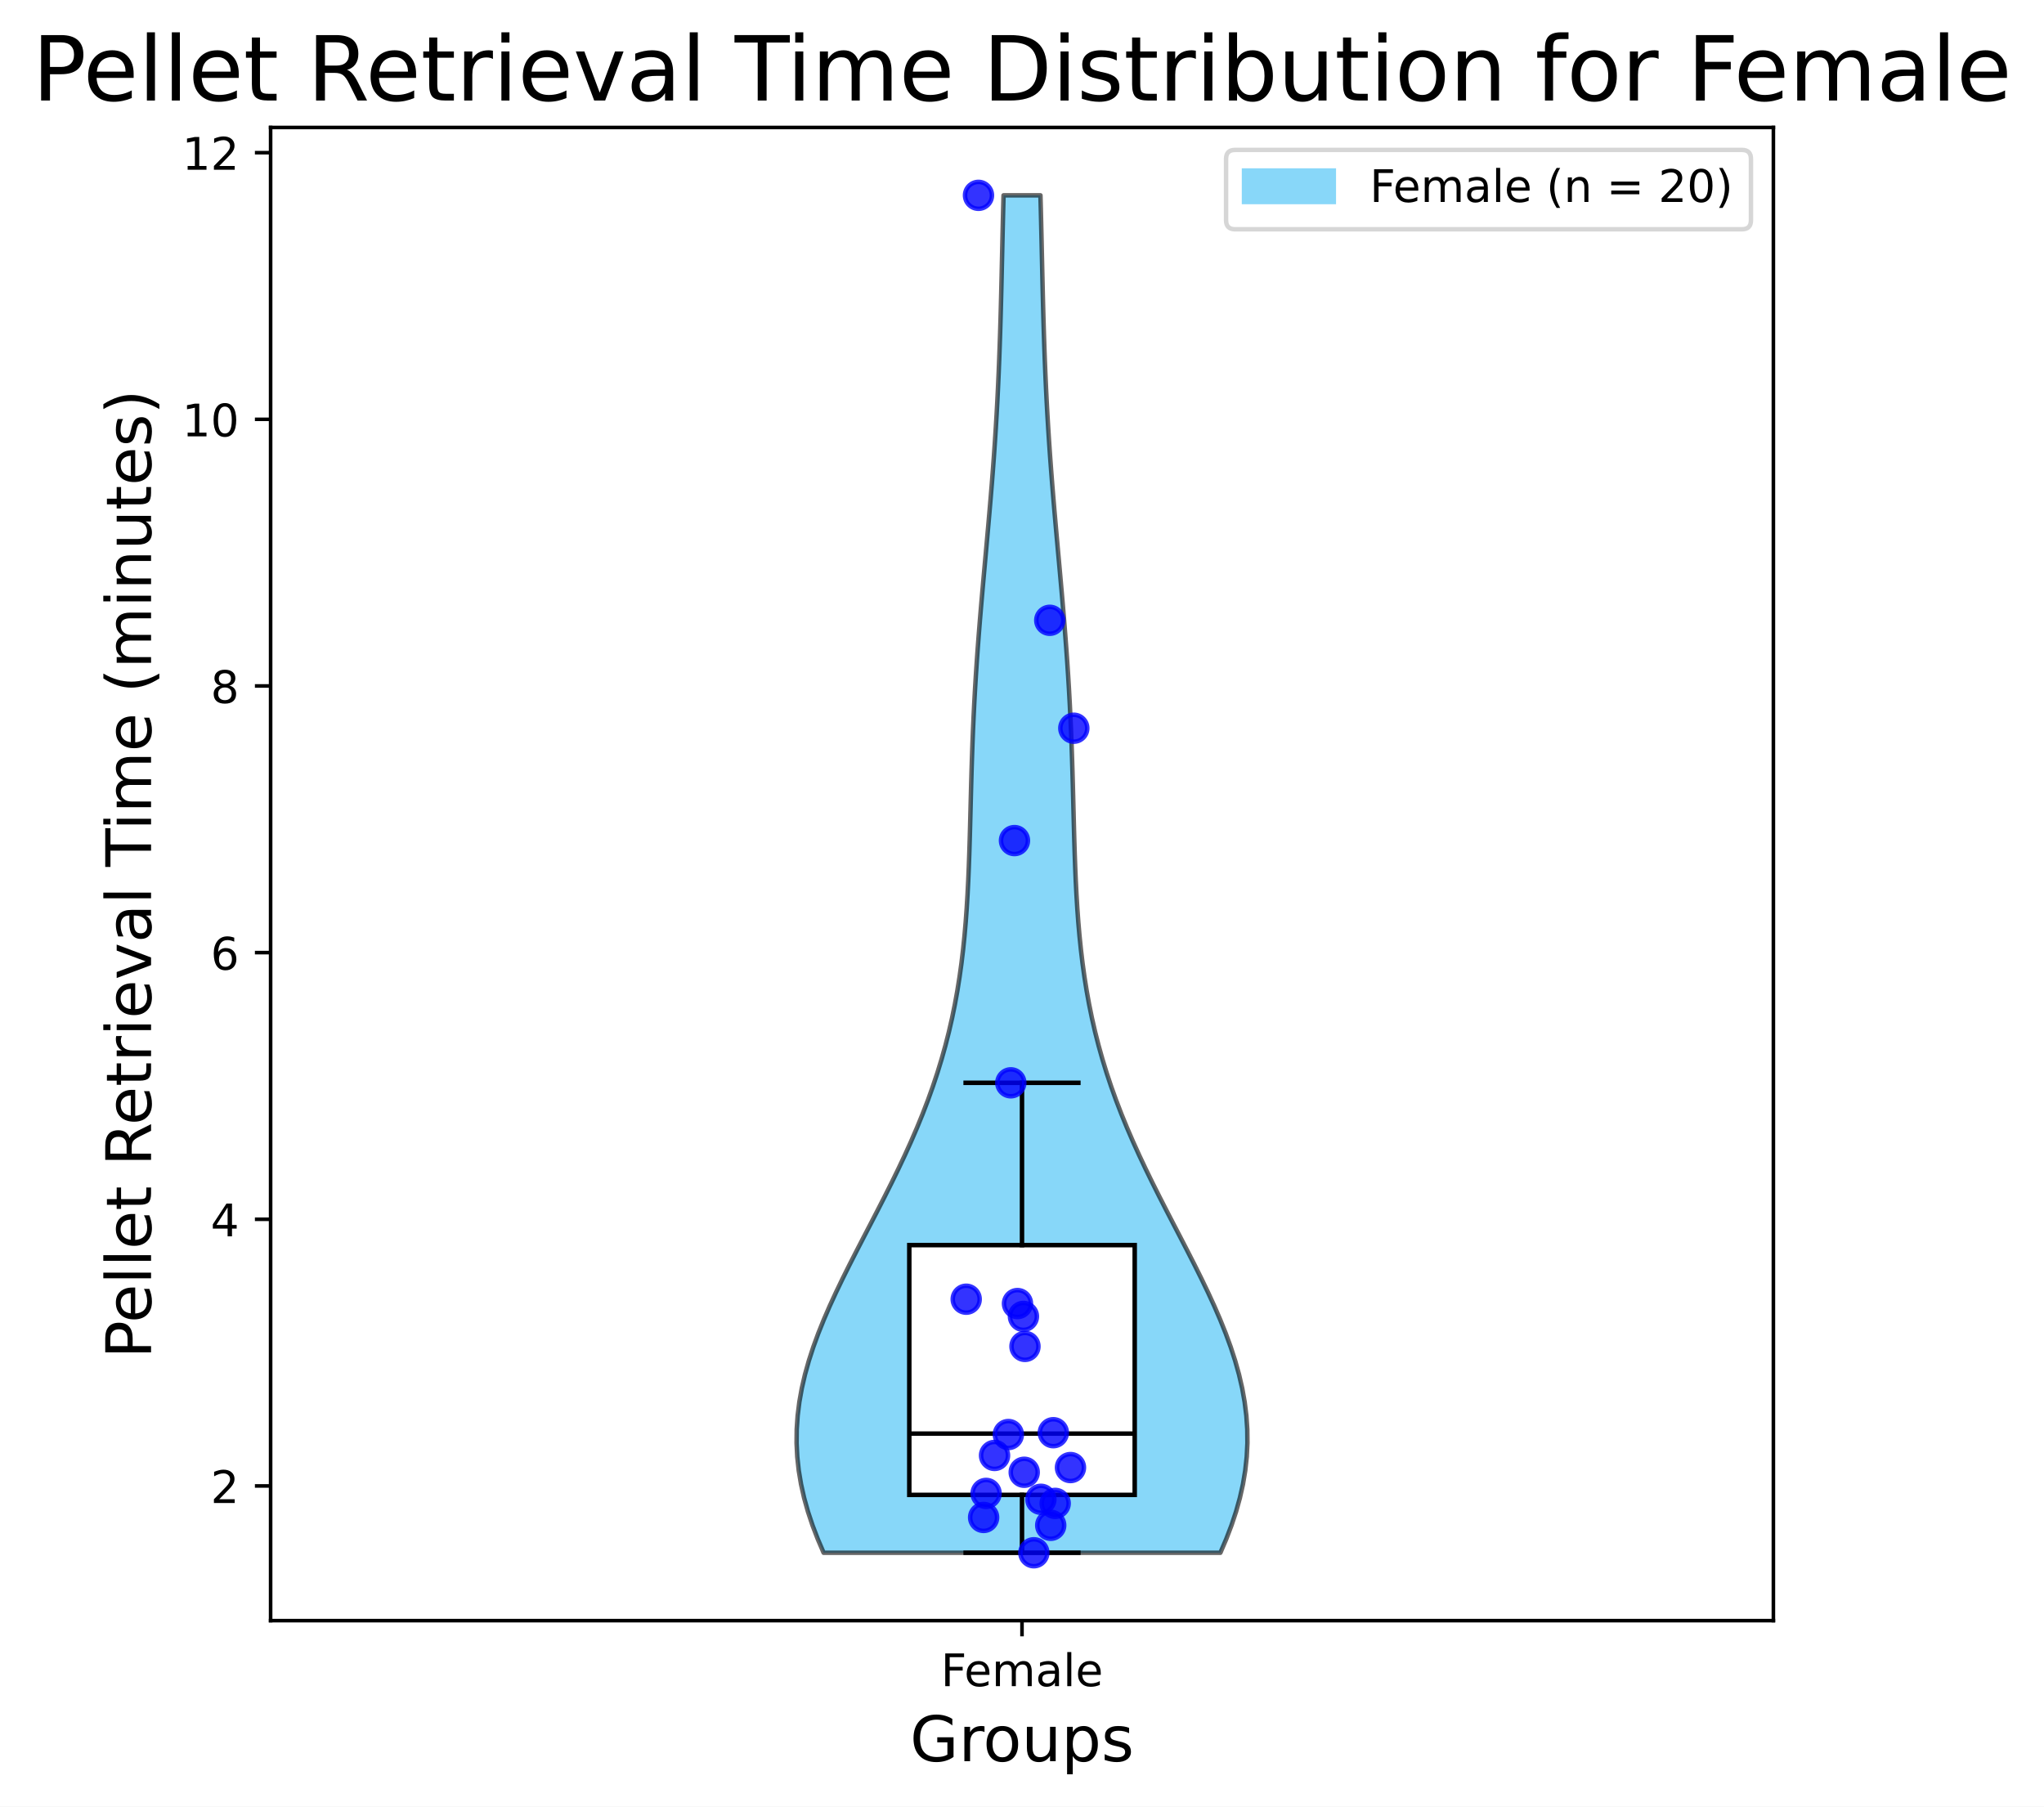
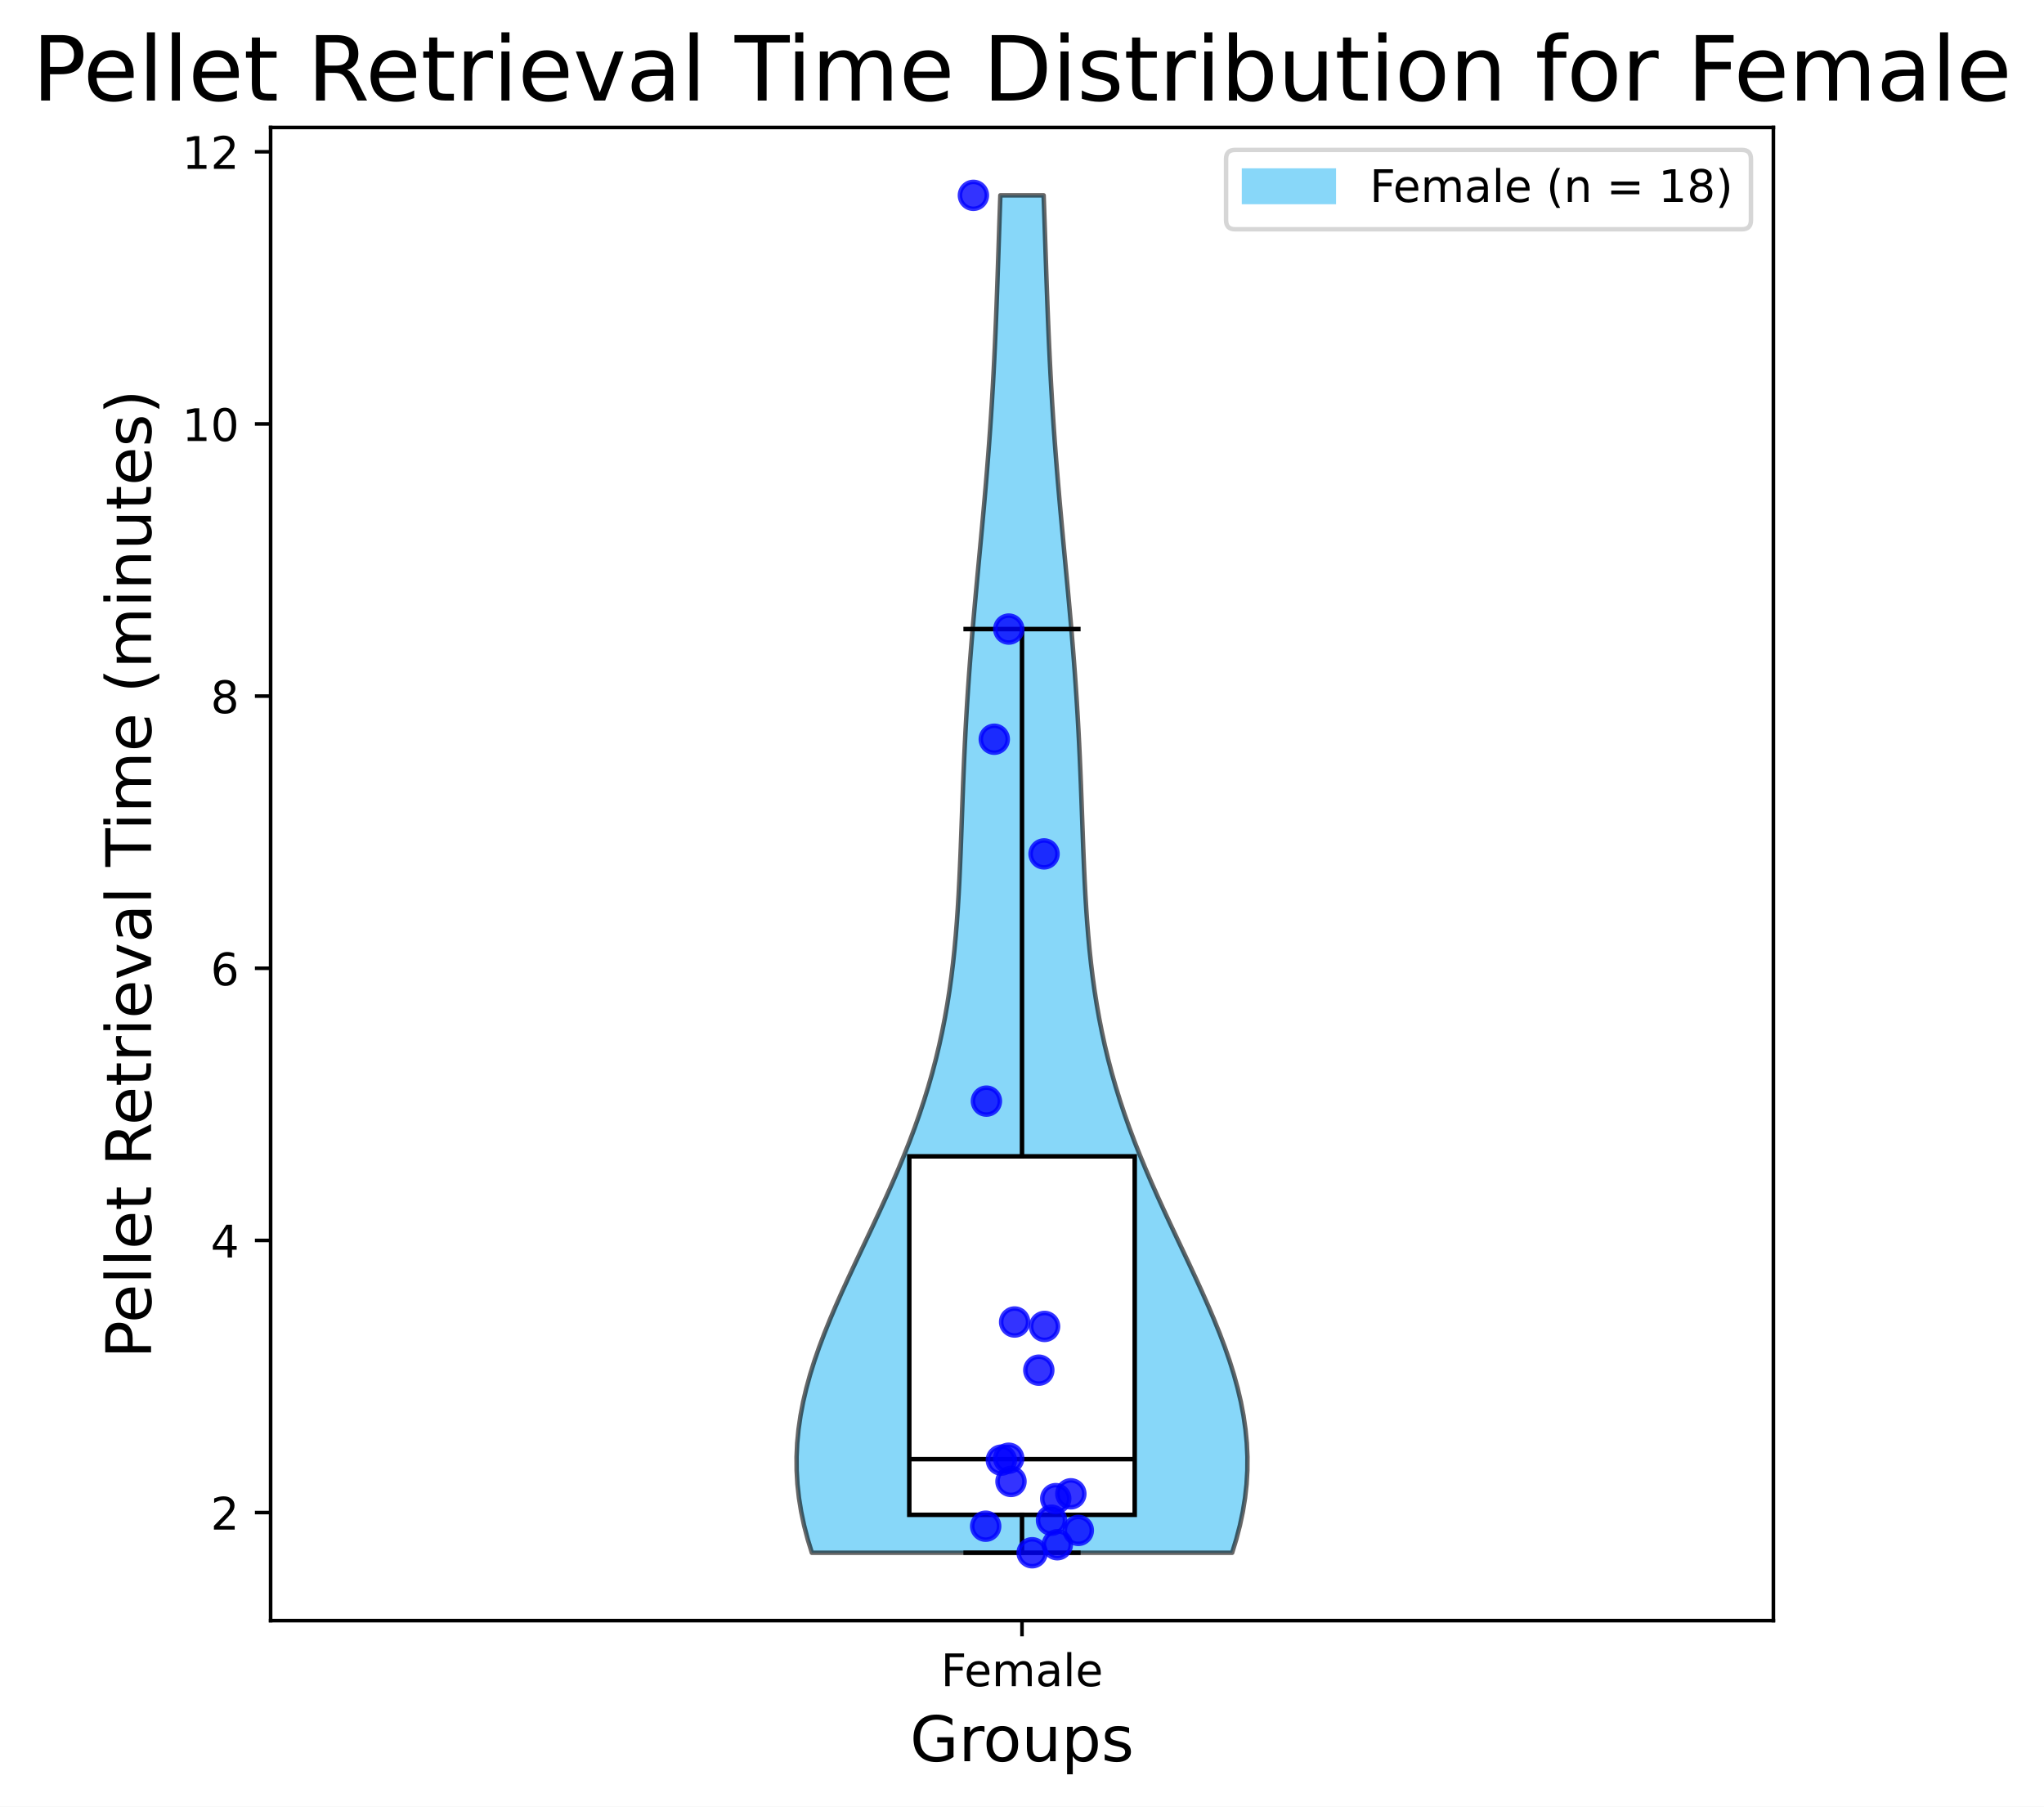
<svg xmlns="http://www.w3.org/2000/svg" xmlns:xlink="http://www.w3.org/1999/xlink" width="455.378pt" height="402.464pt" viewBox="0 0 455.378 402.464" version="1.1">
  <defs>
    <style type="text/css">*{stroke-linejoin: round; stroke-linecap: butt}</style>
  </defs>
  <g id="figure_1">
    <g id="patch_1">
      <path d="M 0 402.464  L 455.378 402.464  L 455.378 0  L 0 0  z " style="fill: #ffffff" />
    </g>
    <g id="axes_1">
      <g id="patch_2">
        <path d="M 60.289 361.037  L 395.089 361.037  L 395.089 28.397  L 60.289 28.397  z " style="fill: #ffffff" />
      </g>
      <g id="PolyCollection_1">
        <defs>
-           <path id="m6992ba9358" d="M 271.883 -56.547  L 183.495 -56.547  L 182.187 -59.602  L 181.019 -62.657  L 180.002 -65.711  L 179.147 -68.766  L 178.462 -71.82  L 177.951 -74.875  L 177.62 -77.929  L 177.469 -80.984  L 177.499 -84.038  L 177.706 -87.093  L 178.087 -90.147  L 178.635 -93.202  L 179.341 -96.257  L 180.196 -99.311  L 181.188 -102.366  L 182.305 -105.42  L 183.532 -108.475  L 184.856 -111.529  L 186.262 -114.584  L 187.733 -117.638  L 189.256 -120.693  L 190.815 -123.748  L 192.395 -126.802  L 193.983 -129.857  L 195.564 -132.911  L 197.127 -135.966  L 198.659 -139.02  L 200.151 -142.075  L 201.593 -145.129  L 202.977 -148.184  L 204.297 -151.238  L 205.547 -154.293  L 206.722 -157.347  L 207.819 -160.402  L 208.837 -163.457  L 209.775 -166.511  L 210.632 -169.566  L 211.41 -172.62  L 212.111 -175.675  L 212.737 -178.729  L 213.291 -181.784  L 213.778 -184.838  L 214.202 -187.893  L 214.568 -190.947  L 214.881 -194.002  L 215.145 -197.057  L 215.368 -200.111  L 215.554 -203.166  L 215.709 -206.22  L 215.838 -209.275  L 215.947 -212.329  L 216.041 -215.384  L 216.125 -218.438  L 216.204 -221.493  L 216.282 -224.548  L 216.362 -227.602  L 216.448 -230.657  L 216.544 -233.711  L 216.651 -236.766  L 216.772 -239.82  L 216.908 -242.875  L 217.06 -245.929  L 217.229 -248.984  L 217.415 -252.038  L 217.617 -255.093  L 217.835 -258.147  L 218.066 -261.202  L 218.311 -264.257  L 218.566 -267.311  L 218.83 -270.366  L 219.101 -273.42  L 219.376 -276.475  L 219.652 -279.529  L 219.927 -282.584  L 220.2 -285.638  L 220.466 -288.693  L 220.725 -291.748  L 220.975 -294.802  L 221.213 -297.857  L 221.438 -300.911  L 221.649 -303.966  L 221.846 -307.02  L 222.028 -310.075  L 222.195 -313.129  L 222.347 -316.184  L 222.484 -319.238  L 222.608 -322.293  L 222.72 -325.348  L 222.821 -328.402  L 222.911 -331.457  L 222.994 -334.511  L 223.071 -337.566  L 223.144 -340.62  L 223.213 -343.675  L 223.282 -346.729  L 223.351 -349.784  L 223.423 -352.838  L 223.499 -355.893  L 223.579 -358.947  L 231.799 -358.947  L 231.799 -358.947  L 231.88 -355.893  L 231.955 -352.838  L 232.027 -349.784  L 232.096 -346.729  L 232.165 -343.675  L 232.235 -340.62  L 232.307 -337.566  L 232.384 -334.511  L 232.467 -331.457  L 232.558 -328.402  L 232.658 -325.348  L 232.77 -322.293  L 232.894 -319.238  L 233.031 -316.184  L 233.183 -313.129  L 233.35 -310.075  L 233.532 -307.02  L 233.729 -303.966  L 233.94 -300.911  L 234.166 -297.857  L 234.404 -294.802  L 234.653 -291.748  L 234.912 -288.693  L 235.179 -285.638  L 235.451 -282.584  L 235.726 -279.529  L 236.003 -276.475  L 236.277 -273.42  L 236.548 -270.366  L 236.812 -267.311  L 237.067 -264.257  L 237.312 -261.202  L 237.544 -258.147  L 237.761 -255.093  L 237.963 -252.038  L 238.149 -248.984  L 238.318 -245.929  L 238.47 -242.875  L 238.606 -239.82  L 238.727 -236.766  L 238.834 -233.711  L 238.93 -230.657  L 239.016 -227.602  L 239.096 -224.548  L 239.174 -221.493  L 239.253 -218.438  L 239.337 -215.384  L 239.431 -212.329  L 239.54 -209.275  L 239.669 -206.22  L 239.824 -203.166  L 240.01 -200.111  L 240.233 -197.057  L 240.497 -194.002  L 240.81 -190.947  L 241.176 -187.893  L 241.6 -184.838  L 242.087 -181.784  L 242.641 -178.729  L 243.267 -175.675  L 243.968 -172.62  L 244.746 -169.566  L 245.603 -166.511  L 246.541 -163.457  L 247.559 -160.402  L 248.656 -157.347  L 249.831 -154.293  L 251.081 -151.238  L 252.401 -148.184  L 253.785 -145.129  L 255.227 -142.075  L 256.719 -139.02  L 258.251 -135.966  L 259.814 -132.911  L 261.395 -129.857  L 262.983 -126.802  L 264.563 -123.748  L 266.122 -120.693  L 267.645 -117.638  L 269.117 -114.584  L 270.522 -111.529  L 271.846 -108.475  L 273.073 -105.42  L 274.19 -102.366  L 275.182 -99.311  L 276.037 -96.257  L 276.743 -93.202  L 277.291 -90.147  L 277.672 -87.093  L 277.879 -84.038  L 277.909 -80.984  L 277.758 -77.929  L 277.427 -74.875  L 276.916 -71.82  L 276.231 -68.766  L 275.376 -65.711  L 274.359 -62.657  L 273.191 -59.602  L 271.883 -56.547  z " style="stroke: #000000; stroke-opacity: 0.6" />
+           <path id="mf822dd1edf" d="M 274.504 -56.547  L 180.874 -56.547  L 179.935 -59.602  L 179.138 -62.657  L 178.491 -65.711  L 177.998 -68.766  L 177.663 -71.82  L 177.487 -74.875  L 177.469 -77.929  L 177.609 -80.984  L 177.902 -84.038  L 178.344 -87.093  L 178.927 -90.147  L 179.645 -93.202  L 180.488 -96.257  L 181.445 -99.311  L 182.507 -102.366  L 183.66 -105.42  L 184.893 -108.475  L 186.192 -111.529  L 187.546 -114.584  L 188.941 -117.638  L 190.364 -120.693  L 191.804 -123.748  L 193.247 -126.802  L 194.684 -129.857  L 196.104 -132.911  L 197.497 -135.966  L 198.853 -139.02  L 200.167 -142.075  L 201.43 -145.129  L 202.636 -148.184  L 203.782 -151.238  L 204.864 -154.293  L 205.877 -157.347  L 206.822 -160.402  L 207.697 -163.457  L 208.501 -166.511  L 209.237 -169.566  L 209.904 -172.62  L 210.506 -175.675  L 211.046 -178.729  L 211.526 -181.784  L 211.95 -184.838  L 212.322 -187.893  L 212.647 -190.947  L 212.93 -194.002  L 213.175 -197.057  L 213.386 -200.111  L 213.57 -203.166  L 213.73 -206.22  L 213.871 -209.275  L 213.999 -212.329  L 214.116 -215.384  L 214.227 -218.438  L 214.337 -221.493  L 214.448 -224.548  L 214.563 -227.602  L 214.686 -230.657  L 214.818 -233.711  L 214.961 -236.766  L 215.117 -239.82  L 215.287 -242.875  L 215.472 -245.929  L 215.671 -248.984  L 215.884 -252.038  L 216.112 -255.093  L 216.352 -258.147  L 216.604 -261.202  L 216.867 -264.257  L 217.139 -267.311  L 217.417 -270.366  L 217.701 -273.42  L 217.987 -276.475  L 218.275 -279.529  L 218.561 -282.584  L 218.844 -285.638  L 219.122 -288.693  L 219.394 -291.748  L 219.657 -294.802  L 219.91 -297.857  L 220.152 -300.911  L 220.383 -303.966  L 220.601 -307.02  L 220.807 -310.075  L 220.999 -313.129  L 221.179 -316.184  L 221.346 -319.238  L 221.502 -322.293  L 221.646 -325.348  L 221.781 -328.402  L 221.907 -331.457  L 222.025 -334.511  L 222.137 -337.566  L 222.245 -340.62  L 222.349 -343.675  L 222.452 -346.729  L 222.554 -349.784  L 222.656 -352.838  L 222.761 -355.893  L 222.868 -358.947  L 232.51 -358.947  L 232.51 -358.947  L 232.618 -355.893  L 232.722 -352.838  L 232.825 -349.784  L 232.926 -346.729  L 233.029 -343.675  L 233.133 -340.62  L 233.241 -337.566  L 233.353 -334.511  L 233.471 -331.457  L 233.597 -328.402  L 233.732 -325.348  L 233.877 -322.293  L 234.032 -319.238  L 234.199 -316.184  L 234.379 -313.129  L 234.572 -310.075  L 234.777 -307.02  L 234.995 -303.966  L 235.226 -300.911  L 235.468 -297.857  L 235.721 -294.802  L 235.984 -291.748  L 236.256 -288.693  L 236.534 -285.638  L 236.817 -282.584  L 237.104 -279.529  L 237.391 -276.475  L 237.678 -273.42  L 237.961 -270.366  L 238.24 -267.311  L 238.511 -264.257  L 238.774 -261.202  L 239.026 -258.147  L 239.267 -255.093  L 239.494 -252.038  L 239.707 -248.984  L 239.906 -245.929  L 240.091 -242.875  L 240.261 -239.82  L 240.417 -236.766  L 240.56 -233.711  L 240.692 -230.657  L 240.815 -227.602  L 240.93 -224.548  L 241.041 -221.493  L 241.151 -218.438  L 241.262 -215.384  L 241.38 -212.329  L 241.507 -209.275  L 241.648 -206.22  L 241.808 -203.166  L 241.992 -200.111  L 242.203 -197.057  L 242.448 -194.002  L 242.731 -190.947  L 243.056 -187.893  L 243.428 -184.838  L 243.853 -181.784  L 244.332 -178.729  L 244.872 -175.675  L 245.474 -172.62  L 246.141 -169.566  L 246.877 -166.511  L 247.681 -163.457  L 248.556 -160.402  L 249.501 -157.347  L 250.515 -154.293  L 251.596 -151.238  L 252.742 -148.184  L 253.949 -145.129  L 255.211 -142.075  L 256.525 -139.02  L 257.882 -135.966  L 259.274 -132.911  L 260.694 -129.857  L 262.131 -126.802  L 263.575 -123.748  L 265.014 -120.693  L 266.437 -117.638  L 267.832 -114.584  L 269.186 -111.529  L 270.485 -108.475  L 271.718 -105.42  L 272.871 -102.366  L 273.933 -99.311  L 274.89 -96.257  L 275.733 -93.202  L 276.451 -90.147  L 277.035 -87.093  L 277.476 -84.038  L 277.769 -80.984  L 277.909 -77.929  L 277.892 -74.875  L 277.715 -71.82  L 277.38 -68.766  L 276.887 -65.711  L 276.24 -62.657  L 275.443 -59.602  L 274.504 -56.547  z " style="stroke: #000000; stroke-opacity: 0.6" />
        </defs>
-         <g clip-path="url(#pfa46625d64)">
-           <use xlink:href="#m6992ba9358" x="0" y="402.464" style="fill: #38bcf5; fill-opacity: 0.6; stroke: #000000; stroke-opacity: 0.6" />
+         <g clip-path="url(#pfd1a055b27)">
+           <use xlink:href="#mf822dd1edf" x="0" y="402.464" style="fill: #38bcf5; fill-opacity: 0.6; stroke: #000000; stroke-opacity: 0.6" />
        </g>
      </g>
      <g id="matplotlib.axis_1">
        <g id="xtick_1">
          <g id="line2d_1">
            <defs>
-               <path id="me01f45a4c2" d="M 0 0  L 0 3.5  " style="stroke: #000000; stroke-width: 0.8" />
-             </defs>
-             <g>
-               <use xlink:href="#me01f45a4c2" x="227.689" y="361.037" style="stroke: #000000; stroke-width: 0.8" />
+               <path id="m68895f003d" d="M 0 0  L 0 3.5  " style="stroke: #000000; stroke-width: 0.8" />
+             </defs>
+             <g>
+               <use xlink:href="#m68895f003d" x="227.689" y="361.037" style="stroke: #000000; stroke-width: 0.8" />
            </g>
          </g>
          <g id="text_1">
            <g transform="translate(209.6117 375.6353) scale(0.1 -0.1)">
              <defs>
                <path id="DejaVuSans-46" d="M 628 4666  L 3309 4666  L 3309 4134  L 1259 4134  L 1259 2759  L 3109 2759  L 3109 2228  L 1259 2228  L 1259 0  L 628 0  L 628 4666  z " transform="scale(0.015625)" />
                <path id="DejaVuSans-65" d="M 3597 1894  L 3597 1613  L 953 1613  Q 991 1019 1311 708  Q 1631 397 2203 397  Q 2534 397 2845 478  Q 3156 559 3463 722  L 3463 178  Q 3153 47 2828 -22  Q 2503 -91 2169 -91  Q 1331 -91 842 396  Q 353 884 353 1716  Q 353 2575 817 3079  Q 1281 3584 2069 3584  Q 2775 3584 3186 3129  Q 3597 2675 3597 1894  z M 3022 2063  Q 3016 2534 2758 2815  Q 2500 3097 2075 3097  Q 1594 3097 1305 2825  Q 1016 2553 972 2059  L 3022 2063  z " transform="scale(0.015625)" />
                <path id="DejaVuSans-6d" d="M 3328 2828  Q 3544 3216 3844 3400  Q 4144 3584 4550 3584  Q 5097 3584 5394 3201  Q 5691 2819 5691 2113  L 5691 0  L 5113 0  L 5113 2094  Q 5113 2597 4934 2840  Q 4756 3084 4391 3084  Q 3944 3084 3684 2787  Q 3425 2491 3425 1978  L 3425 0  L 2847 0  L 2847 2094  Q 2847 2600 2669 2842  Q 2491 3084 2119 3084  Q 1678 3084 1418 2786  Q 1159 2488 1159 1978  L 1159 0  L 581 0  L 581 3500  L 1159 3500  L 1159 2956  Q 1356 3278 1631 3431  Q 1906 3584 2284 3584  Q 2666 3584 2933 3390  Q 3200 3197 3328 2828  z " transform="scale(0.015625)" />
                <path id="DejaVuSans-61" d="M 2194 1759  Q 1497 1759 1228 1600  Q 959 1441 959 1056  Q 959 750 1161 570  Q 1363 391 1709 391  Q 2188 391 2477 730  Q 2766 1069 2766 1631  L 2766 1759  L 2194 1759  z M 3341 1997  L 3341 0  L 2766 0  L 2766 531  Q 2569 213 2275 61  Q 1981 -91 1556 -91  Q 1019 -91 701 211  Q 384 513 384 1019  Q 384 1609 779 1909  Q 1175 2209 1959 2209  L 2766 2209  L 2766 2266  Q 2766 2663 2505 2880  Q 2244 3097 1772 3097  Q 1472 3097 1187 3025  Q 903 2953 641 2809  L 641 3341  Q 956 3463 1253 3523  Q 1550 3584 1831 3584  Q 2591 3584 2966 3190  Q 3341 2797 3341 1997  z " transform="scale(0.015625)" />
                <path id="DejaVuSans-6c" d="M 603 4863  L 1178 4863  L 1178 0  L 603 0  L 603 4863  z " transform="scale(0.015625)" />
              </defs>
              <use xlink:href="#DejaVuSans-46" />
              <use xlink:href="#DejaVuSans-65" x="52.02" />
              <use xlink:href="#DejaVuSans-6d" x="113.543" />
              <use xlink:href="#DejaVuSans-61" x="210.955" />
              <use xlink:href="#DejaVuSans-6c" x="272.234" />
              <use xlink:href="#DejaVuSans-65" x="300.018" />
            </g>
          </g>
        </g>
        <g id="text_2">
          <g transform="translate(202.7352 392.3528) scale(0.14 -0.14)">
            <defs>
              <path id="DejaVuSans-47" d="M 3809 666  L 3809 1919  L 2778 1919  L 2778 2438  L 4434 2438  L 4434 434  Q 4069 175 3628 42  Q 3188 -91 2688 -91  Q 1594 -91 976 548  Q 359 1188 359 2328  Q 359 3472 976 4111  Q 1594 4750 2688 4750  Q 3144 4750 3555 4637  Q 3966 4525 4313 4306  L 4313 3634  Q 3963 3931 3569 4081  Q 3175 4231 2741 4231  Q 1884 4231 1454 3753  Q 1025 3275 1025 2328  Q 1025 1384 1454 906  Q 1884 428 2741 428  Q 3075 428 3337 486  Q 3600 544 3809 666  z " transform="scale(0.015625)" />
              <path id="DejaVuSans-72" d="M 2631 2963  Q 2534 3019 2420 3045  Q 2306 3072 2169 3072  Q 1681 3072 1420 2755  Q 1159 2438 1159 1844  L 1159 0  L 581 0  L 581 3500  L 1159 3500  L 1159 2956  Q 1341 3275 1631 3429  Q 1922 3584 2338 3584  Q 2397 3584 2469 3576  Q 2541 3569 2628 3553  L 2631 2963  z " transform="scale(0.015625)" />
              <path id="DejaVuSans-6f" d="M 1959 3097  Q 1497 3097 1228 2736  Q 959 2375 959 1747  Q 959 1119 1226 758  Q 1494 397 1959 397  Q 2419 397 2687 759  Q 2956 1122 2956 1747  Q 2956 2369 2687 2733  Q 2419 3097 1959 3097  z M 1959 3584  Q 2709 3584 3137 3096  Q 3566 2609 3566 1747  Q 3566 888 3137 398  Q 2709 -91 1959 -91  Q 1206 -91 779 398  Q 353 888 353 1747  Q 353 2609 779 3096  Q 1206 3584 1959 3584  z " transform="scale(0.015625)" />
              <path id="DejaVuSans-75" d="M 544 1381  L 544 3500  L 1119 3500  L 1119 1403  Q 1119 906 1312 657  Q 1506 409 1894 409  Q 2359 409 2629 706  Q 2900 1003 2900 1516  L 2900 3500  L 3475 3500  L 3475 0  L 2900 0  L 2900 538  Q 2691 219 2414 64  Q 2138 -91 1772 -91  Q 1169 -91 856 284  Q 544 659 544 1381  z M 1991 3584  L 1991 3584  z " transform="scale(0.015625)" />
              <path id="DejaVuSans-70" d="M 1159 525  L 1159 -1331  L 581 -1331  L 581 3500  L 1159 3500  L 1159 2969  Q 1341 3281 1617 3432  Q 1894 3584 2278 3584  Q 2916 3584 3314 3078  Q 3713 2572 3713 1747  Q 3713 922 3314 415  Q 2916 -91 2278 -91  Q 1894 -91 1617 61  Q 1341 213 1159 525  z M 3116 1747  Q 3116 2381 2855 2742  Q 2594 3103 2138 3103  Q 1681 3103 1420 2742  Q 1159 2381 1159 1747  Q 1159 1113 1420 752  Q 1681 391 2138 391  Q 2594 391 2855 752  Q 3116 1113 3116 1747  z " transform="scale(0.015625)" />
              <path id="DejaVuSans-73" d="M 2834 3397  L 2834 2853  Q 2591 2978 2328 3040  Q 2066 3103 1784 3103  Q 1356 3103 1142 2972  Q 928 2841 928 2578  Q 928 2378 1081 2264  Q 1234 2150 1697 2047  L 1894 2003  Q 2506 1872 2764 1633  Q 3022 1394 3022 966  Q 3022 478 2636 193  Q 2250 -91 1575 -91  Q 1294 -91 989 -36  Q 684 19 347 128  L 347 722  Q 666 556 975 473  Q 1284 391 1588 391  Q 1994 391 2212 530  Q 2431 669 2431 922  Q 2431 1156 2273 1281  Q 2116 1406 1581 1522  L 1381 1569  Q 847 1681 609 1914  Q 372 2147 372 2553  Q 372 3047 722 3315  Q 1072 3584 1716 3584  Q 2034 3584 2315 3537  Q 2597 3491 2834 3397  z " transform="scale(0.015625)" />
            </defs>
            <use xlink:href="#DejaVuSans-47" />
            <use xlink:href="#DejaVuSans-72" x="77.49" />
            <use xlink:href="#DejaVuSans-6f" x="116.354" />
            <use xlink:href="#DejaVuSans-75" x="177.535" />
            <use xlink:href="#DejaVuSans-70" x="240.914" />
            <use xlink:href="#DejaVuSans-73" x="304.391" />
          </g>
        </g>
      </g>
      <g id="matplotlib.axis_2">
        <g id="ytick_1">
          <g id="line2d_2">
            <defs>
-               <path id="m6391c33723" d="M 0 0  L -3.5 0  " style="stroke: #000000; stroke-width: 0.8" />
-             </defs>
-             <g>
-               <use xlink:href="#m6391c33723" x="60.289" y="331.026" style="stroke: #000000; stroke-width: 0.8" />
+               <path id="m7f61b0e493" d="M 0 0  L -3.5 0  " style="stroke: #000000; stroke-width: 0.8" />
+             </defs>
+             <g>
+               <use xlink:href="#m7f61b0e493" x="60.289" y="336.962" style="stroke: #000000; stroke-width: 0.8" />
            </g>
          </g>
          <g id="text_3">
-             <g transform="translate(46.92656 334.8254) scale(0.1 -0.1)">
+             <g transform="translate(46.92656 340.7611) scale(0.1 -0.1)">
              <defs>
                <path id="DejaVuSans-32" d="M 1228 531  L 3431 531  L 3431 0  L 469 0  L 469 531  Q 828 903 1448 1529  Q 2069 2156 2228 2338  Q 2531 2678 2651 2914  Q 2772 3150 2772 3378  Q 2772 3750 2511 3984  Q 2250 4219 1831 4219  Q 1534 4219 1204 4116  Q 875 4013 500 3803  L 500 4441  Q 881 4594 1212 4672  Q 1544 4750 1819 4750  Q 2544 4750 2975 4387  Q 3406 4025 3406 3419  Q 3406 3131 3298 2873  Q 3191 2616 2906 2266  Q 2828 2175 2409 1742  Q 1991 1309 1228 531  z " transform="scale(0.015625)" />
              </defs>
              <use xlink:href="#DejaVuSans-32" />
            </g>
          </g>
        </g>
        <g id="ytick_2">
          <g id="line2d_3">
            <g>
-               <use xlink:href="#m6391c33723" x="60.289" y="271.623" style="stroke: #000000; stroke-width: 0.8" />
+               <use xlink:href="#m7f61b0e493" x="60.289" y="276.332" style="stroke: #000000; stroke-width: 0.8" />
            </g>
          </g>
          <g id="text_4">
-             <g transform="translate(46.92656 275.4223) scale(0.1 -0.1)">
+             <g transform="translate(46.92656 280.1316) scale(0.1 -0.1)">
              <defs>
                <path id="DejaVuSans-34" d="M 2419 4116  L 825 1625  L 2419 1625  L 2419 4116  z M 2253 4666  L 3047 4666  L 3047 1625  L 3713 1625  L 3713 1100  L 3047 1100  L 3047 0  L 2419 0  L 2419 1100  L 313 1100  L 313 1709  L 2253 4666  z " transform="scale(0.015625)" />
              </defs>
              <use xlink:href="#DejaVuSans-34" />
            </g>
          </g>
        </g>
        <g id="ytick_3">
          <g id="line2d_4">
            <g>
-               <use xlink:href="#m6391c33723" x="60.289" y="212.22" style="stroke: #000000; stroke-width: 0.8" />
+               <use xlink:href="#m7f61b0e493" x="60.289" y="215.703" style="stroke: #000000; stroke-width: 0.8" />
            </g>
          </g>
          <g id="text_5">
-             <g transform="translate(46.92656 216.0192) scale(0.1 -0.1)">
+             <g transform="translate(46.92656 219.5021) scale(0.1 -0.1)">
              <defs>
                <path id="DejaVuSans-36" d="M 2113 2584  Q 1688 2584 1439 2293  Q 1191 2003 1191 1497  Q 1191 994 1439 701  Q 1688 409 2113 409  Q 2538 409 2786 701  Q 3034 994 3034 1497  Q 3034 2003 2786 2293  Q 2538 2584 2113 2584  z M 3366 4563  L 3366 3988  Q 3128 4100 2886 4159  Q 2644 4219 2406 4219  Q 1781 4219 1451 3797  Q 1122 3375 1075 2522  Q 1259 2794 1537 2939  Q 1816 3084 2150 3084  Q 2853 3084 3261 2657  Q 3669 2231 3669 1497  Q 3669 778 3244 343  Q 2819 -91 2113 -91  Q 1303 -91 875 529  Q 447 1150 447 2328  Q 447 3434 972 4092  Q 1497 4750 2381 4750  Q 2619 4750 2861 4703  Q 3103 4656 3366 4563  z " transform="scale(0.015625)" />
              </defs>
              <use xlink:href="#DejaVuSans-36" />
            </g>
          </g>
        </g>
        <g id="ytick_4">
          <g id="line2d_5">
            <g>
-               <use xlink:href="#m6391c33723" x="60.289" y="152.817" style="stroke: #000000; stroke-width: 0.8" />
+               <use xlink:href="#m7f61b0e493" x="60.289" y="155.073" style="stroke: #000000; stroke-width: 0.8" />
            </g>
          </g>
          <g id="text_6">
-             <g transform="translate(46.92656 156.6161) scale(0.1 -0.1)">
+             <g transform="translate(46.92656 158.8726) scale(0.1 -0.1)">
              <defs>
                <path id="DejaVuSans-38" d="M 2034 2216  Q 1584 2216 1326 1975  Q 1069 1734 1069 1313  Q 1069 891 1326 650  Q 1584 409 2034 409  Q 2484 409 2743 651  Q 3003 894 3003 1313  Q 3003 1734 2745 1975  Q 2488 2216 2034 2216  z M 1403 2484  Q 997 2584 770 2862  Q 544 3141 544 3541  Q 544 4100 942 4425  Q 1341 4750 2034 4750  Q 2731 4750 3128 4425  Q 3525 4100 3525 3541  Q 3525 3141 3298 2862  Q 3072 2584 2669 2484  Q 3125 2378 3379 2068  Q 3634 1759 3634 1313  Q 3634 634 3220 271  Q 2806 -91 2034 -91  Q 1263 -91 848 271  Q 434 634 434 1313  Q 434 1759 690 2068  Q 947 2378 1403 2484  z M 1172 3481  Q 1172 3119 1398 2916  Q 1625 2713 2034 2713  Q 2441 2713 2670 2916  Q 2900 3119 2900 3481  Q 2900 3844 2670 4047  Q 2441 4250 2034 4250  Q 1625 4250 1398 4047  Q 1172 3844 1172 3481  z " transform="scale(0.015625)" />
              </defs>
              <use xlink:href="#DejaVuSans-38" />
            </g>
          </g>
        </g>
        <g id="ytick_5">
          <g id="line2d_6">
            <g>
-               <use xlink:href="#m6391c33723" x="60.289" y="93.414" style="stroke: #000000; stroke-width: 0.8" />
+               <use xlink:href="#m7f61b0e493" x="60.289" y="94.444" style="stroke: #000000; stroke-width: 0.8" />
            </g>
          </g>
          <g id="text_7">
-             <g transform="translate(40.56406 97.21297) scale(0.1 -0.1)">
+             <g transform="translate(40.56406 98.2431) scale(0.1 -0.1)">
              <defs>
                <path id="DejaVuSans-31" d="M 794 531  L 1825 531  L 1825 4091  L 703 3866  L 703 4441  L 1819 4666  L 2450 4666  L 2450 531  L 3481 531  L 3481 0  L 794 0  L 794 531  z " transform="scale(0.015625)" />
                <path id="DejaVuSans-30" d="M 2034 4250  Q 1547 4250 1301 3770  Q 1056 3291 1056 2328  Q 1056 1369 1301 889  Q 1547 409 2034 409  Q 2525 409 2770 889  Q 3016 1369 3016 2328  Q 3016 3291 2770 3770  Q 2525 4250 2034 4250  z M 2034 4750  Q 2819 4750 3233 4129  Q 3647 3509 3647 2328  Q 3647 1150 3233 529  Q 2819 -91 2034 -91  Q 1250 -91 836 529  Q 422 1150 422 2328  Q 422 3509 836 4129  Q 1250 4750 2034 4750  z " transform="scale(0.015625)" />
              </defs>
              <use xlink:href="#DejaVuSans-31" />
              <use xlink:href="#DejaVuSans-30" x="63.623" />
            </g>
          </g>
        </g>
        <g id="ytick_6">
          <g id="line2d_7">
            <g>
-               <use xlink:href="#m6391c33723" x="60.289" y="34.011" style="stroke: #000000; stroke-width: 0.8" />
+               <use xlink:href="#m7f61b0e493" x="60.289" y="33.814" style="stroke: #000000; stroke-width: 0.8" />
            </g>
          </g>
          <g id="text_8">
-             <g transform="translate(40.56406 37.80986) scale(0.1 -0.1)">
+             <g transform="translate(40.56406 37.6136) scale(0.1 -0.1)">
              <use xlink:href="#DejaVuSans-31" />
              <use xlink:href="#DejaVuSans-32" x="63.623" />
            </g>
          </g>
        </g>
        <g id="text_9">
          <g transform="translate(33.6525 302.6361) rotate(-90) scale(0.14 -0.14)">
            <defs>
              <path id="DejaVuSans-50" d="M 1259 4147  L 1259 2394  L 2053 2394  Q 2494 2394 2734 2622  Q 2975 2850 2975 3272  Q 2975 3691 2734 3919  Q 2494 4147 2053 4147  L 1259 4147  z M 628 4666  L 2053 4666  Q 2838 4666 3239 4311  Q 3641 3956 3641 3272  Q 3641 2581 3239 2228  Q 2838 1875 2053 1875  L 1259 1875  L 1259 0  L 628 0  L 628 4666  z " transform="scale(0.015625)" />
              <path id="DejaVuSans-74" d="M 1172 4494  L 1172 3500  L 2356 3500  L 2356 3053  L 1172 3053  L 1172 1153  Q 1172 725 1289 603  Q 1406 481 1766 481  L 2356 481  L 2356 0  L 1766 0  Q 1100 0 847 248  Q 594 497 594 1153  L 594 3053  L 172 3053  L 172 3500  L 594 3500  L 594 4494  L 1172 4494  z " transform="scale(0.015625)" />
              <path id="DejaVuSans-20" transform="scale(0.015625)" />
              <path id="DejaVuSans-52" d="M 2841 2188  Q 3044 2119 3236 1894  Q 3428 1669 3622 1275  L 4263 0  L 3584 0  L 2988 1197  Q 2756 1666 2539 1819  Q 2322 1972 1947 1972  L 1259 1972  L 1259 0  L 628 0  L 628 4666  L 2053 4666  Q 2853 4666 3247 4331  Q 3641 3997 3641 3322  Q 3641 2881 3436 2590  Q 3231 2300 2841 2188  z M 1259 4147  L 1259 2491  L 2053 2491  Q 2509 2491 2742 2702  Q 2975 2913 2975 3322  Q 2975 3731 2742 3939  Q 2509 4147 2053 4147  L 1259 4147  z " transform="scale(0.015625)" />
              <path id="DejaVuSans-69" d="M 603 3500  L 1178 3500  L 1178 0  L 603 0  L 603 3500  z M 603 4863  L 1178 4863  L 1178 4134  L 603 4134  L 603 4863  z " transform="scale(0.015625)" />
              <path id="DejaVuSans-76" d="M 191 3500  L 800 3500  L 1894 563  L 2988 3500  L 3597 3500  L 2284 0  L 1503 0  L 191 3500  z " transform="scale(0.015625)" />
              <path id="DejaVuSans-54" d="M -19 4666  L 3928 4666  L 3928 4134  L 2272 4134  L 2272 0  L 1638 0  L 1638 4134  L -19 4134  L -19 4666  z " transform="scale(0.015625)" />
              <path id="DejaVuSans-28" d="M 1984 4856  Q 1566 4138 1362 3434  Q 1159 2731 1159 2009  Q 1159 1288 1364 580  Q 1569 -128 1984 -844  L 1484 -844  Q 1016 -109 783 600  Q 550 1309 550 2009  Q 550 2706 781 3412  Q 1013 4119 1484 4856  L 1984 4856  z " transform="scale(0.015625)" />
              <path id="DejaVuSans-6e" d="M 3513 2113  L 3513 0  L 2938 0  L 2938 2094  Q 2938 2591 2744 2837  Q 2550 3084 2163 3084  Q 1697 3084 1428 2787  Q 1159 2491 1159 1978  L 1159 0  L 581 0  L 581 3500  L 1159 3500  L 1159 2956  Q 1366 3272 1645 3428  Q 1925 3584 2291 3584  Q 2894 3584 3203 3211  Q 3513 2838 3513 2113  z " transform="scale(0.015625)" />
              <path id="DejaVuSans-29" d="M 513 4856  L 1013 4856  Q 1481 4119 1714 3412  Q 1947 2706 1947 2009  Q 1947 1309 1714 600  Q 1481 -109 1013 -844  L 513 -844  Q 928 -128 1133 580  Q 1338 1288 1338 2009  Q 1338 2731 1133 3434  Q 928 4138 513 4856  z " transform="scale(0.015625)" />
            </defs>
            <use xlink:href="#DejaVuSans-50" />
            <use xlink:href="#DejaVuSans-65" x="56.678" />
            <use xlink:href="#DejaVuSans-6c" x="118.201" />
            <use xlink:href="#DejaVuSans-6c" x="145.984" />
            <use xlink:href="#DejaVuSans-65" x="173.768" />
            <use xlink:href="#DejaVuSans-74" x="235.291" />
            <use xlink:href="#DejaVuSans-20" x="274.5" />
            <use xlink:href="#DejaVuSans-52" x="306.287" />
            <use xlink:href="#DejaVuSans-65" x="371.27" />
            <use xlink:href="#DejaVuSans-74" x="432.793" />
            <use xlink:href="#DejaVuSans-72" x="472.002" />
            <use xlink:href="#DejaVuSans-69" x="513.115" />
            <use xlink:href="#DejaVuSans-65" x="540.898" />
            <use xlink:href="#DejaVuSans-76" x="602.422" />
            <use xlink:href="#DejaVuSans-61" x="661.602" />
            <use xlink:href="#DejaVuSans-6c" x="722.881" />
            <use xlink:href="#DejaVuSans-20" x="750.664" />
            <use xlink:href="#DejaVuSans-54" x="782.451" />
            <use xlink:href="#DejaVuSans-69" x="840.41" />
            <use xlink:href="#DejaVuSans-6d" x="868.193" />
            <use xlink:href="#DejaVuSans-65" x="965.605" />
            <use xlink:href="#DejaVuSans-20" x="1027.129" />
            <use xlink:href="#DejaVuSans-28" x="1058.916" />
            <use xlink:href="#DejaVuSans-6d" x="1097.93" />
            <use xlink:href="#DejaVuSans-69" x="1195.342" />
            <use xlink:href="#DejaVuSans-6e" x="1223.125" />
            <use xlink:href="#DejaVuSans-75" x="1286.504" />
            <use xlink:href="#DejaVuSans-74" x="1349.883" />
            <use xlink:href="#DejaVuSans-65" x="1389.092" />
            <use xlink:href="#DejaVuSans-73" x="1450.615" />
            <use xlink:href="#DejaVuSans-29" x="1502.715" />
          </g>
        </g>
      </g>
      <g id="patch_3">
-         <path d="M 202.579 333.023  L 252.799 333.023  L 252.799 277.38  L 202.579 277.38  L 202.579 333.023  z " clip-path="url(#pfa46625d64)" style="fill: #ffffff; stroke: #000000; stroke-linejoin: miter" />
+         <path d="M 202.579 337.463  L 252.799 337.463  L 252.799 257.606  L 202.579 257.606  L 202.579 337.463  z " clip-path="url(#pfd1a055b27)" style="fill: #ffffff; stroke: #000000; stroke-linejoin: miter" />
      </g>
      <g id="line2d_8">
-         <path d="M 227.689 333.023  L 227.689 345.917  " clip-path="url(#pfa46625d64)" style="fill: none; stroke: #000000; stroke-linecap: square" />
+         <path d="M 227.689 337.463  L 227.689 345.917  " clip-path="url(#pfd1a055b27)" style="fill: none; stroke: #000000; stroke-linecap: square" />
      </g>
      <g id="line2d_9">
-         <path d="M 227.689 277.38  L 227.689 241.224  " clip-path="url(#pfa46625d64)" style="fill: none; stroke: #000000; stroke-linecap: square" />
+         <path d="M 227.689 257.606  L 227.689 140.142  " clip-path="url(#pfd1a055b27)" style="fill: none; stroke: #000000; stroke-linecap: square" />
      </g>
      <g id="line2d_10">
-         <path d="M 215.134 345.917  L 240.244 345.917  " clip-path="url(#pfa46625d64)" style="fill: none; stroke: #000000; stroke-linecap: square" />
+         <path d="M 215.134 345.917  L 240.244 345.917  " clip-path="url(#pfd1a055b27)" style="fill: none; stroke: #000000; stroke-linecap: square" />
      </g>
      <g id="line2d_11">
-         <path d="M 215.134 241.224  L 240.244 241.224  " clip-path="url(#pfa46625d64)" style="fill: none; stroke: #000000; stroke-linecap: square" />
+         <path d="M 215.134 140.142  L 240.244 140.142  " clip-path="url(#pfd1a055b27)" style="fill: none; stroke: #000000; stroke-linecap: square" />
      </g>
      <g id="line2d_12">
-         <path d="M 202.579 319.374  L 252.799 319.374  " clip-path="url(#pfa46625d64)" style="fill: none; stroke: #000000" />
+         <path d="M 202.579 325.069  L 252.799 325.069  " clip-path="url(#pfd1a055b27)" style="fill: none; stroke: #000000" />
      </g>
      <g id="patch_4">
        <path d="M 60.289 361.037  L 60.289 28.397  " style="fill: none; stroke: #000000; stroke-width: 0.8; stroke-linejoin: miter; stroke-linecap: square" />
      </g>
      <g id="patch_5">
        <path d="M 395.089 361.037  L 395.089 28.397  " style="fill: none; stroke: #000000; stroke-width: 0.8; stroke-linejoin: miter; stroke-linecap: square" />
      </g>
      <g id="patch_6">
        <path d="M 60.289 361.037  L 395.089 361.037  " style="fill: none; stroke: #000000; stroke-width: 0.8; stroke-linejoin: miter; stroke-linecap: square" />
      </g>
      <g id="patch_7">
        <path d="M 60.289 28.397  L 395.089 28.397  " style="fill: none; stroke: #000000; stroke-width: 0.8; stroke-linejoin: miter; stroke-linecap: square" />
      </g>
      <g id="PathCollection_1">
        <defs>
-           <path id="me00593c6a1" d="M 0 3  C 0.796 3 1.559 2.684 2.121 2.121  C 2.684 1.559 3 0.796 3 0  C 3 -0.796 2.684 -1.559 2.121 -2.121  C 1.559 -2.684 0.796 -3 0 -3  C -0.796 -3 -1.559 -2.684 -2.121 -2.121  C -2.684 -1.559 -3 -0.796 -3 0  C -3 0.796 -2.684 1.559 -2.121 2.121  C -1.559 2.684 -0.796 3 0 3  z " style="stroke: #0000ff; stroke-opacity: 0.8" />
+           <path id="m094769e3b3" d="M 0 3  C 0.796 3 1.559 2.684 2.121 2.121  C 2.684 1.559 3 0.796 3 0  C 3 -0.796 2.684 -1.559 2.121 -2.121  C 1.559 -2.684 0.796 -3 0 -3  C -0.796 -3 -1.559 -2.684 -2.121 -2.121  C -2.684 -1.559 -3 -0.796 -3 0  C -3 0.796 -2.684 1.559 -2.121 2.121  C -1.559 2.684 -0.796 3 0 3  z " style="stroke: #0000ff; stroke-opacity: 0.8" />
        </defs>
-         <g clip-path="url(#pfa46625d64)">
-           <use xlink:href="#me00593c6a1" x="228.009" y="293.261" style="fill: #0000ff; fill-opacity: 0.8; stroke: #0000ff; stroke-opacity: 0.8" />
-           <use xlink:href="#me00593c6a1" x="238.49" y="326.934" style="fill: #0000ff; fill-opacity: 0.8; stroke: #0000ff; stroke-opacity: 0.8" />
-           <use xlink:href="#me00593c6a1" x="230.33" y="345.917" style="fill: #0000ff; fill-opacity: 0.8; stroke: #0000ff; stroke-opacity: 0.8" />
-           <use xlink:href="#me00593c6a1" x="231.896" y="334.005" style="fill: #0000ff; fill-opacity: 0.8; stroke: #0000ff; stroke-opacity: 0.8" />
-           <use xlink:href="#me00593c6a1" x="239.234" y="162.231" style="fill: #0000ff; fill-opacity: 0.8; stroke: #0000ff; stroke-opacity: 0.8" />
-           <use xlink:href="#me00593c6a1" x="233.876" y="138.187" style="fill: #0000ff; fill-opacity: 0.8; stroke: #0000ff; stroke-opacity: 0.8" />
-           <use xlink:href="#me00593c6a1" x="225.195" y="241.224" style="fill: #0000ff; fill-opacity: 0.8; stroke: #0000ff; stroke-opacity: 0.8" />
-           <use xlink:href="#me00593c6a1" x="219.69" y="332.695" style="fill: #0000ff; fill-opacity: 0.8; stroke: #0000ff; stroke-opacity: 0.8" />
-           <use xlink:href="#me00593c6a1" x="234.669" y="319.171" style="fill: #0000ff; fill-opacity: 0.8; stroke: #0000ff; stroke-opacity: 0.8" />
-           <use xlink:href="#me00593c6a1" x="217.994" y="43.517" style="fill: #0000ff; fill-opacity: 0.8; stroke: #0000ff; stroke-opacity: 0.8" />
-           <use xlink:href="#me00593c6a1" x="228.184" y="327.985" style="fill: #0000ff; fill-opacity: 0.8; stroke: #0000ff; stroke-opacity: 0.8" />
-           <use xlink:href="#me00593c6a1" x="228.351" y="299.946" style="fill: #0000ff; fill-opacity: 0.8; stroke: #0000ff; stroke-opacity: 0.8" />
-           <use xlink:href="#me00593c6a1" x="224.652" y="319.578" style="fill: #0000ff; fill-opacity: 0.8; stroke: #0000ff; stroke-opacity: 0.8" />
-           <use xlink:href="#me00593c6a1" x="226.012" y="187.26" style="fill: #0000ff; fill-opacity: 0.8; stroke: #0000ff; stroke-opacity: 0.8" />
-           <use xlink:href="#me00593c6a1" x="221.572" y="324.236" style="fill: #0000ff; fill-opacity: 0.8; stroke: #0000ff; stroke-opacity: 0.8" />
-           <use xlink:href="#me00593c6a1" x="215.259" y="289.432" style="fill: #0000ff; fill-opacity: 0.8; stroke: #0000ff; stroke-opacity: 0.8" />
-           <use xlink:href="#me00593c6a1" x="235.082" y="334.918" style="fill: #0000ff; fill-opacity: 0.8; stroke: #0000ff; stroke-opacity: 0.8" />
-           <use xlink:href="#me00593c6a1" x="219.139" y="338.05" style="fill: #0000ff; fill-opacity: 0.8; stroke: #0000ff; stroke-opacity: 0.8" />
-           <use xlink:href="#me00593c6a1" x="234.087" y="339.8" style="fill: #0000ff; fill-opacity: 0.8; stroke: #0000ff; stroke-opacity: 0.8" />
-           <use xlink:href="#me00593c6a1" x="226.682" y="290.399" style="fill: #0000ff; fill-opacity: 0.8; stroke: #0000ff; stroke-opacity: 0.8" />
+         <g clip-path="url(#pfd1a055b27)">
+           <use xlink:href="#m094769e3b3" x="238.572" y="332.785" style="fill: #0000ff; fill-opacity: 0.8; stroke: #0000ff; stroke-opacity: 0.8" />
+           <use xlink:href="#m094769e3b3" x="219.596" y="340.002" style="fill: #0000ff; fill-opacity: 0.8; stroke: #0000ff; stroke-opacity: 0.8" />
+           <use xlink:href="#m094769e3b3" x="221.513" y="164.682" style="fill: #0000ff; fill-opacity: 0.8; stroke: #0000ff; stroke-opacity: 0.8" />
+           <use xlink:href="#m094769e3b3" x="224.741" y="140.142" style="fill: #0000ff; fill-opacity: 0.8; stroke: #0000ff; stroke-opacity: 0.8" />
+           <use xlink:href="#m094769e3b3" x="219.762" y="245.305" style="fill: #0000ff; fill-opacity: 0.8; stroke: #0000ff; stroke-opacity: 0.8" />
+           <use xlink:href="#m094769e3b3" x="234.264" y="338.665" style="fill: #0000ff; fill-opacity: 0.8; stroke: #0000ff; stroke-opacity: 0.8" />
+           <use xlink:href="#m094769e3b3" x="224.725" y="324.861" style="fill: #0000ff; fill-opacity: 0.8; stroke: #0000ff; stroke-opacity: 0.8" />
+           <use xlink:href="#m094769e3b3" x="216.861" y="43.517" style="fill: #0000ff; fill-opacity: 0.8; stroke: #0000ff; stroke-opacity: 0.8" />
+           <use xlink:href="#m094769e3b3" x="235.204" y="333.857" style="fill: #0000ff; fill-opacity: 0.8; stroke: #0000ff; stroke-opacity: 0.8" />
+           <use xlink:href="#m094769e3b3" x="231.436" y="305.24" style="fill: #0000ff; fill-opacity: 0.8; stroke: #0000ff; stroke-opacity: 0.8" />
+           <use xlink:href="#m094769e3b3" x="223.09" y="325.277" style="fill: #0000ff; fill-opacity: 0.8; stroke: #0000ff; stroke-opacity: 0.8" />
+           <use xlink:href="#m094769e3b3" x="232.605" y="190.227" style="fill: #0000ff; fill-opacity: 0.8; stroke: #0000ff; stroke-opacity: 0.8" />
+           <use xlink:href="#m094769e3b3" x="225.236" y="330.031" style="fill: #0000ff; fill-opacity: 0.8; stroke: #0000ff; stroke-opacity: 0.8" />
+           <use xlink:href="#m094769e3b3" x="226.044" y="294.509" style="fill: #0000ff; fill-opacity: 0.8; stroke: #0000ff; stroke-opacity: 0.8" />
+           <use xlink:href="#m094769e3b3" x="240.238" y="340.934" style="fill: #0000ff; fill-opacity: 0.8; stroke: #0000ff; stroke-opacity: 0.8" />
+           <use xlink:href="#m094769e3b3" x="235.557" y="344.131" style="fill: #0000ff; fill-opacity: 0.8; stroke: #0000ff; stroke-opacity: 0.8" />
+           <use xlink:href="#m094769e3b3" x="229.952" y="345.917" style="fill: #0000ff; fill-opacity: 0.8; stroke: #0000ff; stroke-opacity: 0.8" />
+           <use xlink:href="#m094769e3b3" x="232.716" y="295.496" style="fill: #0000ff; fill-opacity: 0.8; stroke: #0000ff; stroke-opacity: 0.8" />
        </g>
      </g>
      <g id="text_10">
        <g transform="translate(7.2 22.39688) scale(0.2 -0.2)">
          <defs>
            <path id="DejaVuSans-44" d="M 1259 4147  L 1259 519  L 2022 519  Q 2988 519 3436 956  Q 3884 1394 3884 2338  Q 3884 3275 3436 3711  Q 2988 4147 2022 4147  L 1259 4147  z M 628 4666  L 1925 4666  Q 3281 4666 3915 4102  Q 4550 3538 4550 2338  Q 4550 1131 3912 565  Q 3275 0 1925 0  L 628 0  L 628 4666  z " transform="scale(0.015625)" />
            <path id="DejaVuSans-62" d="M 3116 1747  Q 3116 2381 2855 2742  Q 2594 3103 2138 3103  Q 1681 3103 1420 2742  Q 1159 2381 1159 1747  Q 1159 1113 1420 752  Q 1681 391 2138 391  Q 2594 391 2855 752  Q 3116 1113 3116 1747  z M 1159 2969  Q 1341 3281 1617 3432  Q 1894 3584 2278 3584  Q 2916 3584 3314 3078  Q 3713 2572 3713 1747  Q 3713 922 3314 415  Q 2916 -91 2278 -91  Q 1894 -91 1617 61  Q 1341 213 1159 525  L 1159 0  L 581 0  L 581 4863  L 1159 4863  L 1159 2969  z " transform="scale(0.015625)" />
            <path id="DejaVuSans-66" d="M 2375 4863  L 2375 4384  L 1825 4384  Q 1516 4384 1395 4259  Q 1275 4134 1275 3809  L 1275 3500  L 2222 3500  L 2222 3053  L 1275 3053  L 1275 0  L 697 0  L 697 3053  L 147 3053  L 147 3500  L 697 3500  L 697 3744  Q 697 4328 969 4595  Q 1241 4863 1831 4863  L 2375 4863  z " transform="scale(0.015625)" />
          </defs>
          <use xlink:href="#DejaVuSans-50" />
          <use xlink:href="#DejaVuSans-65" x="56.678" />
          <use xlink:href="#DejaVuSans-6c" x="118.201" />
          <use xlink:href="#DejaVuSans-6c" x="145.984" />
          <use xlink:href="#DejaVuSans-65" x="173.768" />
          <use xlink:href="#DejaVuSans-74" x="235.291" />
          <use xlink:href="#DejaVuSans-20" x="274.5" />
          <use xlink:href="#DejaVuSans-52" x="306.287" />
          <use xlink:href="#DejaVuSans-65" x="371.27" />
          <use xlink:href="#DejaVuSans-74" x="432.793" />
          <use xlink:href="#DejaVuSans-72" x="472.002" />
          <use xlink:href="#DejaVuSans-69" x="513.115" />
          <use xlink:href="#DejaVuSans-65" x="540.898" />
          <use xlink:href="#DejaVuSans-76" x="602.422" />
          <use xlink:href="#DejaVuSans-61" x="661.602" />
          <use xlink:href="#DejaVuSans-6c" x="722.881" />
          <use xlink:href="#DejaVuSans-20" x="750.664" />
          <use xlink:href="#DejaVuSans-54" x="782.451" />
          <use xlink:href="#DejaVuSans-69" x="840.41" />
          <use xlink:href="#DejaVuSans-6d" x="868.193" />
          <use xlink:href="#DejaVuSans-65" x="965.605" />
          <use xlink:href="#DejaVuSans-20" x="1027.129" />
          <use xlink:href="#DejaVuSans-44" x="1058.916" />
          <use xlink:href="#DejaVuSans-69" x="1135.918" />
          <use xlink:href="#DejaVuSans-73" x="1163.701" />
          <use xlink:href="#DejaVuSans-74" x="1215.801" />
          <use xlink:href="#DejaVuSans-72" x="1255.01" />
          <use xlink:href="#DejaVuSans-69" x="1296.123" />
          <use xlink:href="#DejaVuSans-62" x="1323.906" />
          <use xlink:href="#DejaVuSans-75" x="1387.383" />
          <use xlink:href="#DejaVuSans-74" x="1450.762" />
          <use xlink:href="#DejaVuSans-69" x="1489.971" />
          <use xlink:href="#DejaVuSans-6f" x="1517.754" />
          <use xlink:href="#DejaVuSans-6e" x="1578.936" />
          <use xlink:href="#DejaVuSans-20" x="1642.314" />
          <use xlink:href="#DejaVuSans-66" x="1674.102" />
          <use xlink:href="#DejaVuSans-6f" x="1709.307" />
          <use xlink:href="#DejaVuSans-72" x="1770.488" />
          <use xlink:href="#DejaVuSans-20" x="1811.602" />
          <use xlink:href="#DejaVuSans-46" x="1843.389" />
          <use xlink:href="#DejaVuSans-65" x="1895.408" />
          <use xlink:href="#DejaVuSans-6d" x="1956.932" />
          <use xlink:href="#DejaVuSans-61" x="2054.344" />
          <use xlink:href="#DejaVuSans-6c" x="2115.623" />
          <use xlink:href="#DejaVuSans-65" x="2143.406" />
        </g>
      </g>
      <g id="legend_1">
        <g id="patch_8">
          <path d="M 275.155 51.075  L 388.089 51.075  Q 390.089 51.075 390.089 49.075  L 390.089 35.397  Q 390.089 33.397 388.089 33.397  L 275.155 33.397  Q 273.155 33.397 273.155 35.397  L 273.155 49.075  Q 273.155 51.075 275.155 51.075  z " style="fill: #ffffff; opacity: 0.8; stroke: #cccccc; stroke-linejoin: miter" />
        </g>
        <g id="patch_9">
          <path d="M 277.155 44.995  L 297.155 44.995  L 297.155 37.995  L 277.155 37.995  z " style="fill: #38bcf5; opacity: 0.6; stroke: #38bcf5; stroke-linejoin: miter" />
        </g>
        <g id="text_11">
          <g transform="translate(305.1547 44.99531) scale(0.1 -0.1)">
            <defs>
              <path id="DejaVuSans-3d" d="M 678 2906  L 4684 2906  L 4684 2381  L 678 2381  L 678 2906  z M 678 1631  L 4684 1631  L 4684 1100  L 678 1100  L 678 1631  z " transform="scale(0.015625)" />
            </defs>
            <use xlink:href="#DejaVuSans-46" />
            <use xlink:href="#DejaVuSans-65" x="52.02" />
            <use xlink:href="#DejaVuSans-6d" x="113.543" />
            <use xlink:href="#DejaVuSans-61" x="210.955" />
            <use xlink:href="#DejaVuSans-6c" x="272.234" />
            <use xlink:href="#DejaVuSans-65" x="300.018" />
            <use xlink:href="#DejaVuSans-20" x="361.541" />
            <use xlink:href="#DejaVuSans-28" x="393.328" />
            <use xlink:href="#DejaVuSans-6e" x="432.342" />
            <use xlink:href="#DejaVuSans-20" x="495.721" />
            <use xlink:href="#DejaVuSans-3d" x="527.508" />
            <use xlink:href="#DejaVuSans-20" x="611.297" />
-             <use xlink:href="#DejaVuSans-32" x="643.084" />
-             <use xlink:href="#DejaVuSans-30" x="706.707" />
+             <use xlink:href="#DejaVuSans-31" x="643.084" />
+             <use xlink:href="#DejaVuSans-38" x="706.707" />
            <use xlink:href="#DejaVuSans-29" x="770.33" />
          </g>
        </g>
      </g>
    </g>
  </g>
  <defs>
-     <clipPath id="pfa46625d64">
+     <clipPath id="pfd1a055b27">
      <rect x="60.289" y="28.397" width="334.8" height="332.64" />
    </clipPath>
  </defs>
</svg>
